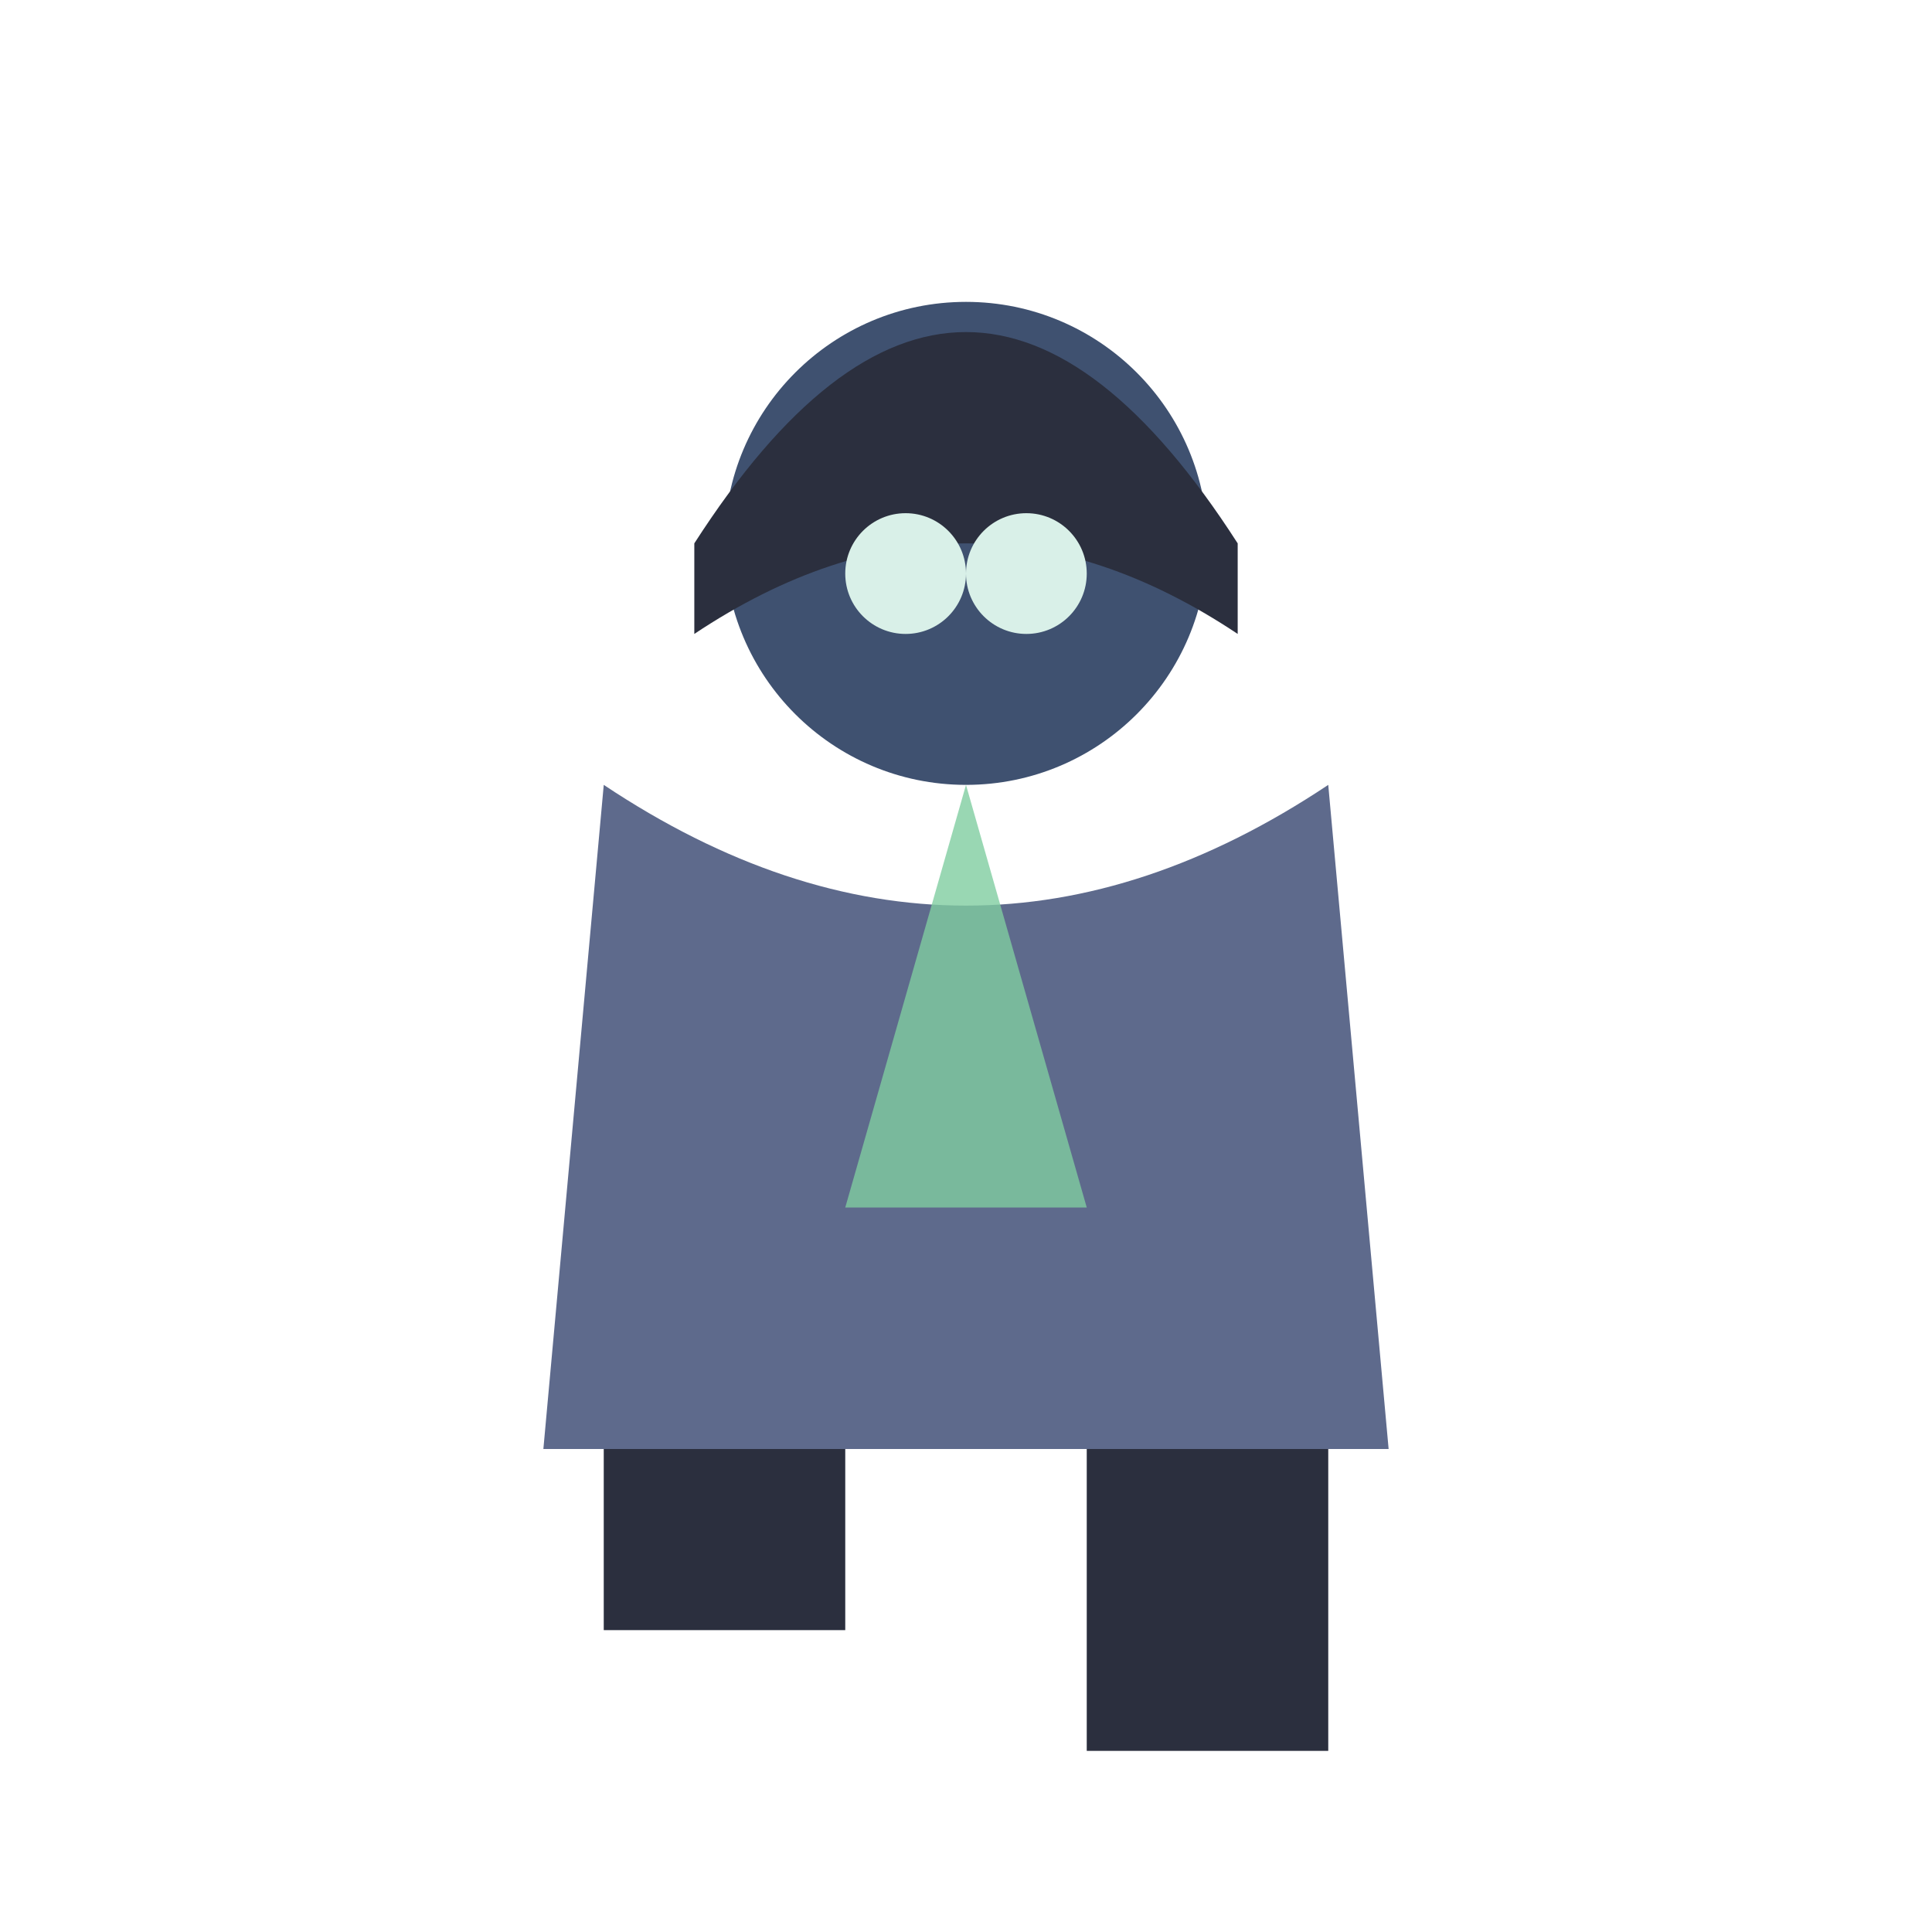
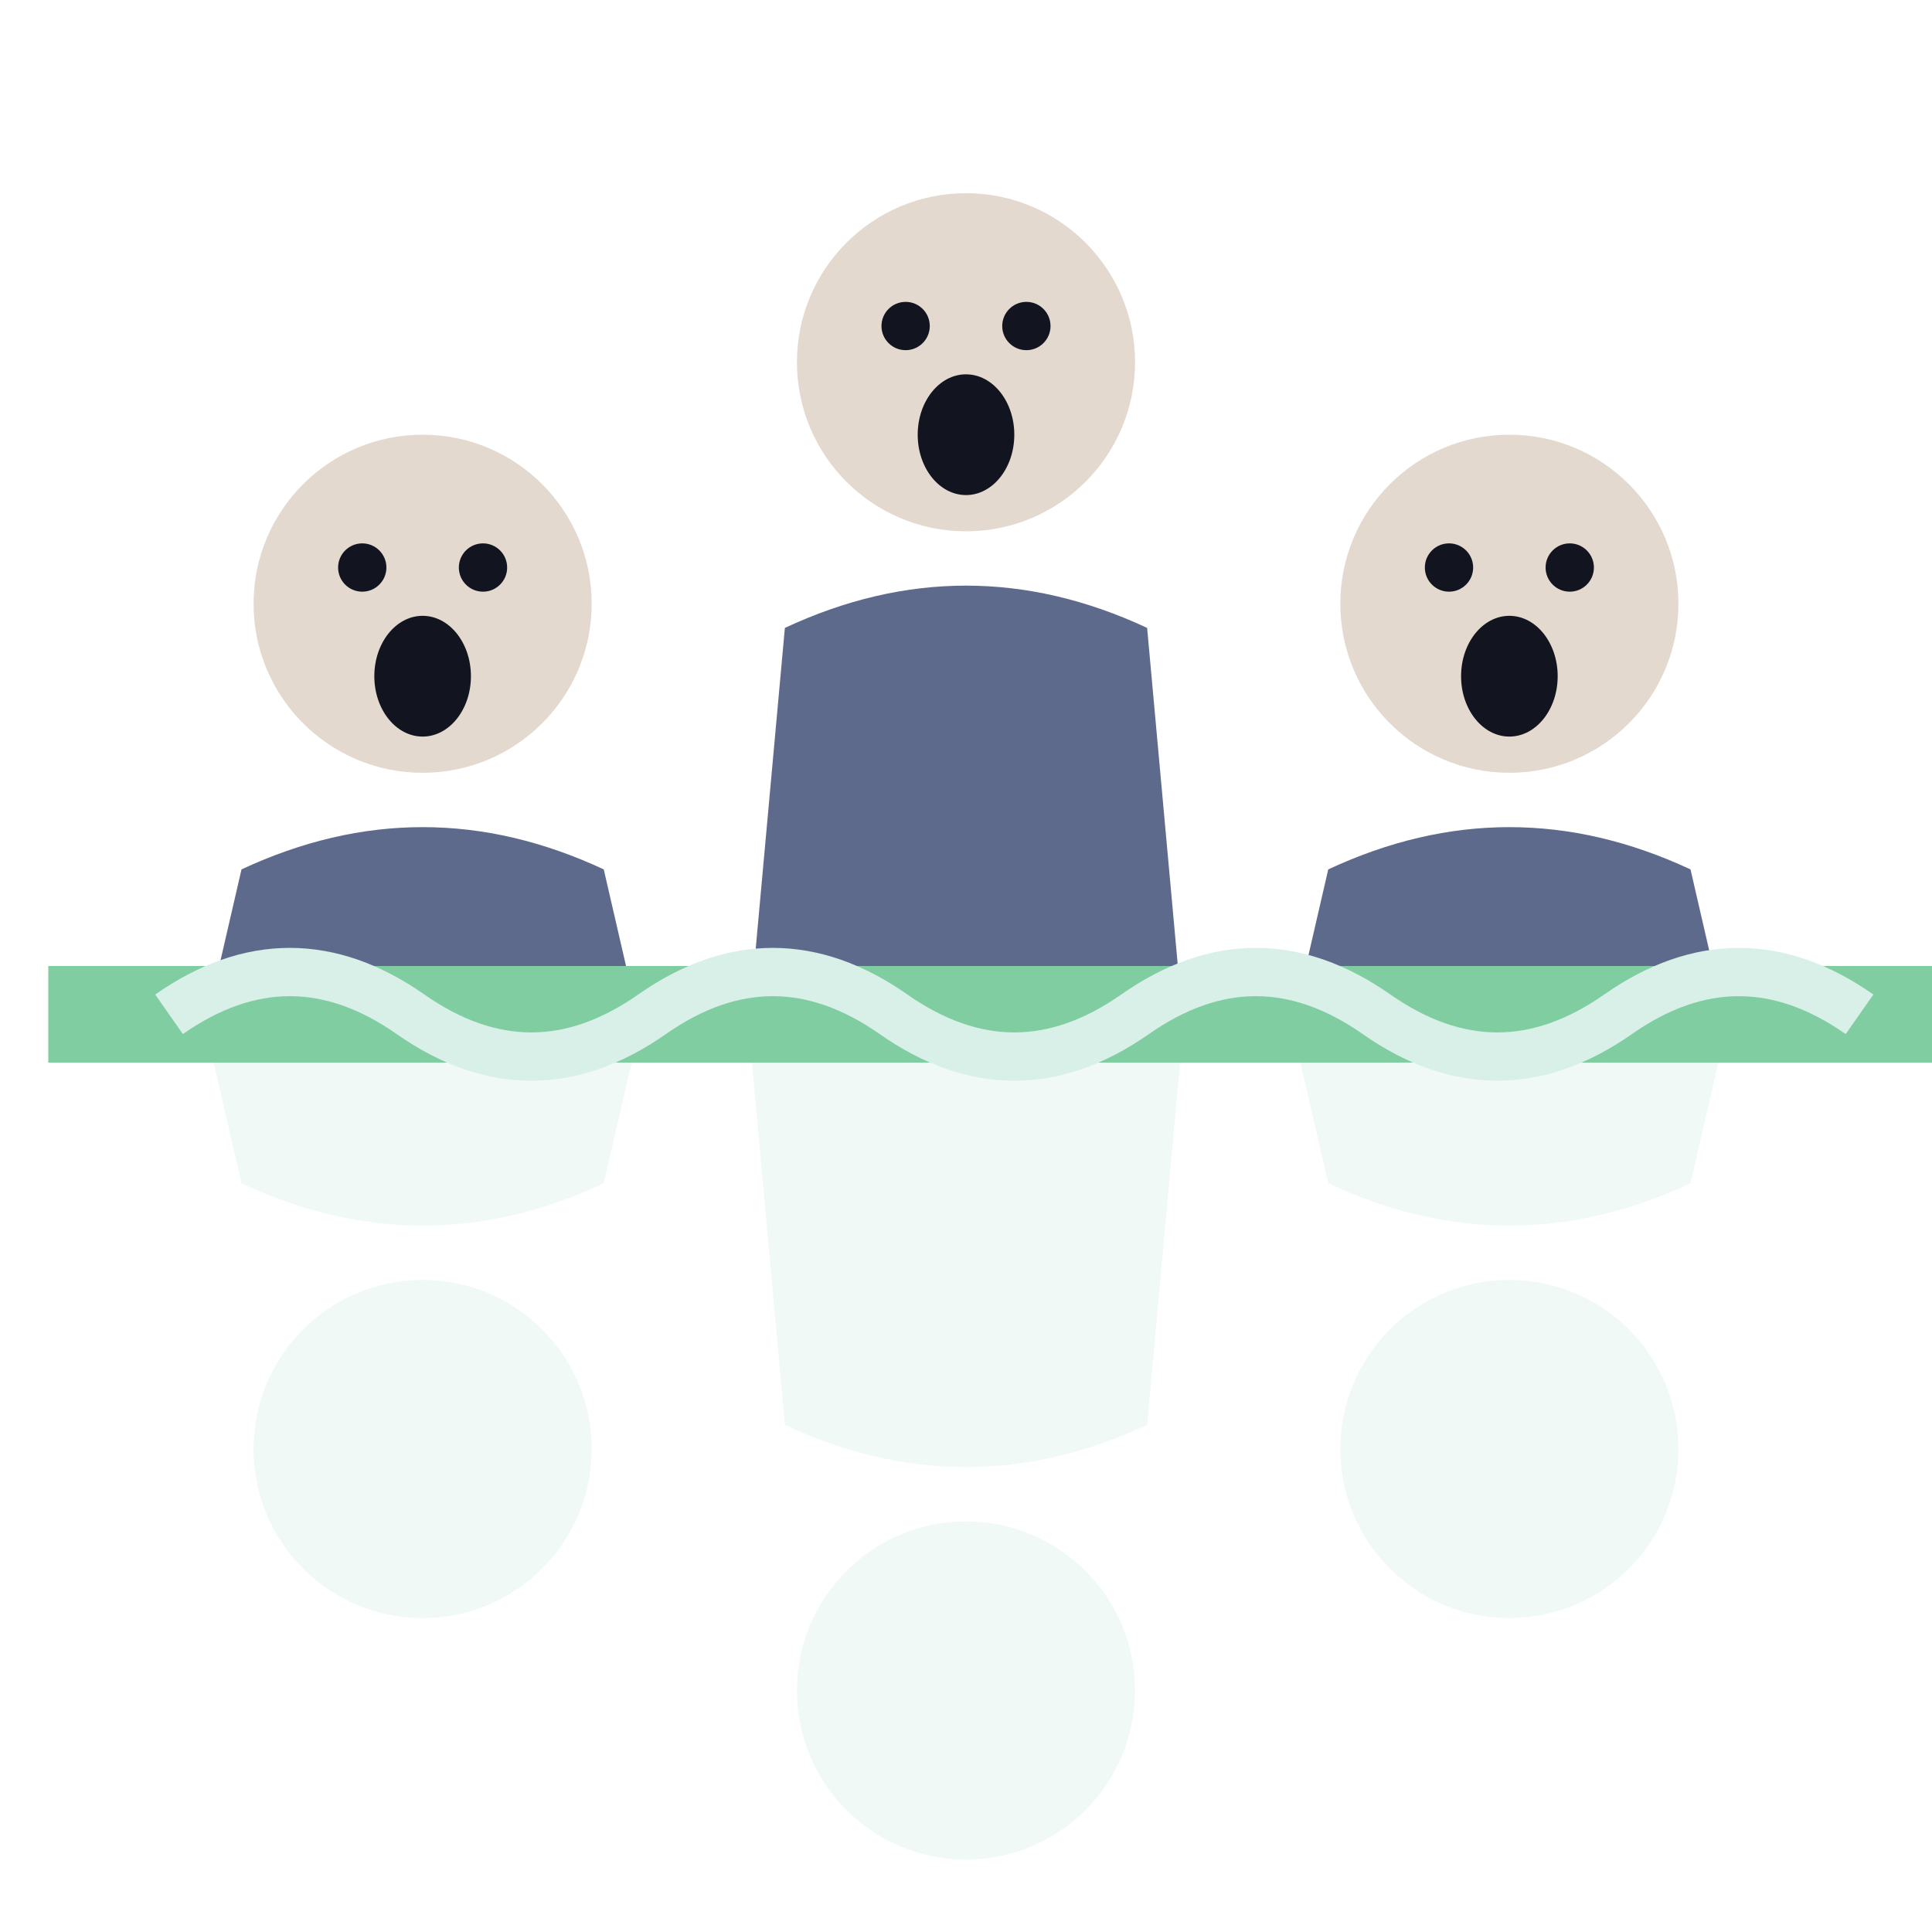
<svg xmlns="http://www.w3.org/2000/svg" viewBox="0 0 32 32">
-   <circle cx="16" cy="9" r="4" fill="#3F5170" />
-   <path d="M11.5,9 Q16,2 20.5,9 L20.5,10.5 Q16,7.5 11.5,10.5 Z" fill="#2B2F3E" />
-   <circle cx="15" cy="9.5" r="1" fill="#D9F0E8" />
-   <circle cx="17" cy="9.5" r="1" fill="#D9F0E8" />
-   <path d="M10,13 L9,24 L23,24 L22,13 Q16,17 10,13 Z" fill="#5E6A8C" />
-   <path d="M16,13 L14,20 L18,20 Z" fill="#7FCDA0" opacity="0.8" />
-   <rect x="18" y="24" width="4" height="5" fill="#2B2F3E" />
-   <rect x="10" y="24" width="4" height="3" fill="#2B2F3E" />
+   <path d="M3.4,17 L4,14.4 Q7,13 10,14.4 L10.6,17 Z" fill="#5E6A8C" />
+   <circle cx="7" cy="10" r="2.8" fill="#E3D9CF" />
+   <ellipse cx="7" cy="11.2" rx="0.8" ry="1" fill="#12141f" />
+   <circle cx="6" cy="9.4" r="0.4" fill="#12141f" />
+   <circle cx="8" cy="9.4" r="0.4" fill="#12141f" />
+   <path d="M12.4,17 L13,10.4 Q16,9 19,10.4 L19.6,17 Z" fill="#5E6A8C" />
+   <circle cx="16" cy="6" r="2.8" fill="#E3D9CF" />
+   <ellipse cx="16" cy="7.2" rx="0.8" ry="1" fill="#12141f" />
+   <circle cx="15" cy="5.4" r="0.4" fill="#12141f" />
+   <circle cx="17" cy="5.4" r="0.4" fill="#12141f" />
+   <path d="M21.4,17 L22,14.4 Q25,13 28,14.4 L28.6,17 Z" fill="#5E6A8C" />
+   <circle cx="25" cy="10" r="2.8" fill="#E3D9CF" />
+   <ellipse cx="25" cy="11.2" rx="0.8" ry="1" fill="#12141f" />
+   <circle cx="24" cy="9.4" r="0.4" fill="#12141f" />
+   <circle cx="26" cy="9.4" r="0.4" fill="#12141f" />
+   <g opacity="0.4" transform="translate(0 34) scale(1 -1)">
+     <path d="M3.4,17 L4,14.4 Q7,13 10,14.4 L10.6,17 Z" fill="#D9F0E8" />
+     <circle cx="7" cy="10" r="2.8" fill="#D9F0E8" />
+   </g>
+   <g opacity="0.4" transform="translate(0 34) scale(1 -1)">
+     <path d="M12.4,17 L13,10.4 Q16,9 19,10.4 L19.6,17 Z" fill="#D9F0E8" />
+     <circle cx="16" cy="6" r="2.8" fill="#D9F0E8" />
+   </g>
+   <g opacity="0.4" transform="translate(0 34) scale(1 -1)">
+     <path d="M21.4,17 L22,14.4 Q25,13 28,14.4 L28.6,17 Z" fill="#D9F0E8" />
+     <circle cx="25" cy="10" r="2.8" fill="#D9F0E8" />
+   </g>
+   <g transform="translate(0.8 0)">
+     <rect x="0" y="16" width="32" height="1.6" fill="#7FCDA0" />
+     <path d="M2,16.8 Q4,15.4 6,16.8 T10,16.8 T14,16.8 T18,16.8 T22,16.8 T26,16.8 T30,16.8" stroke="#D9F0E8" stroke-width="0.8" fill="none" />
+   </g>
</svg>
